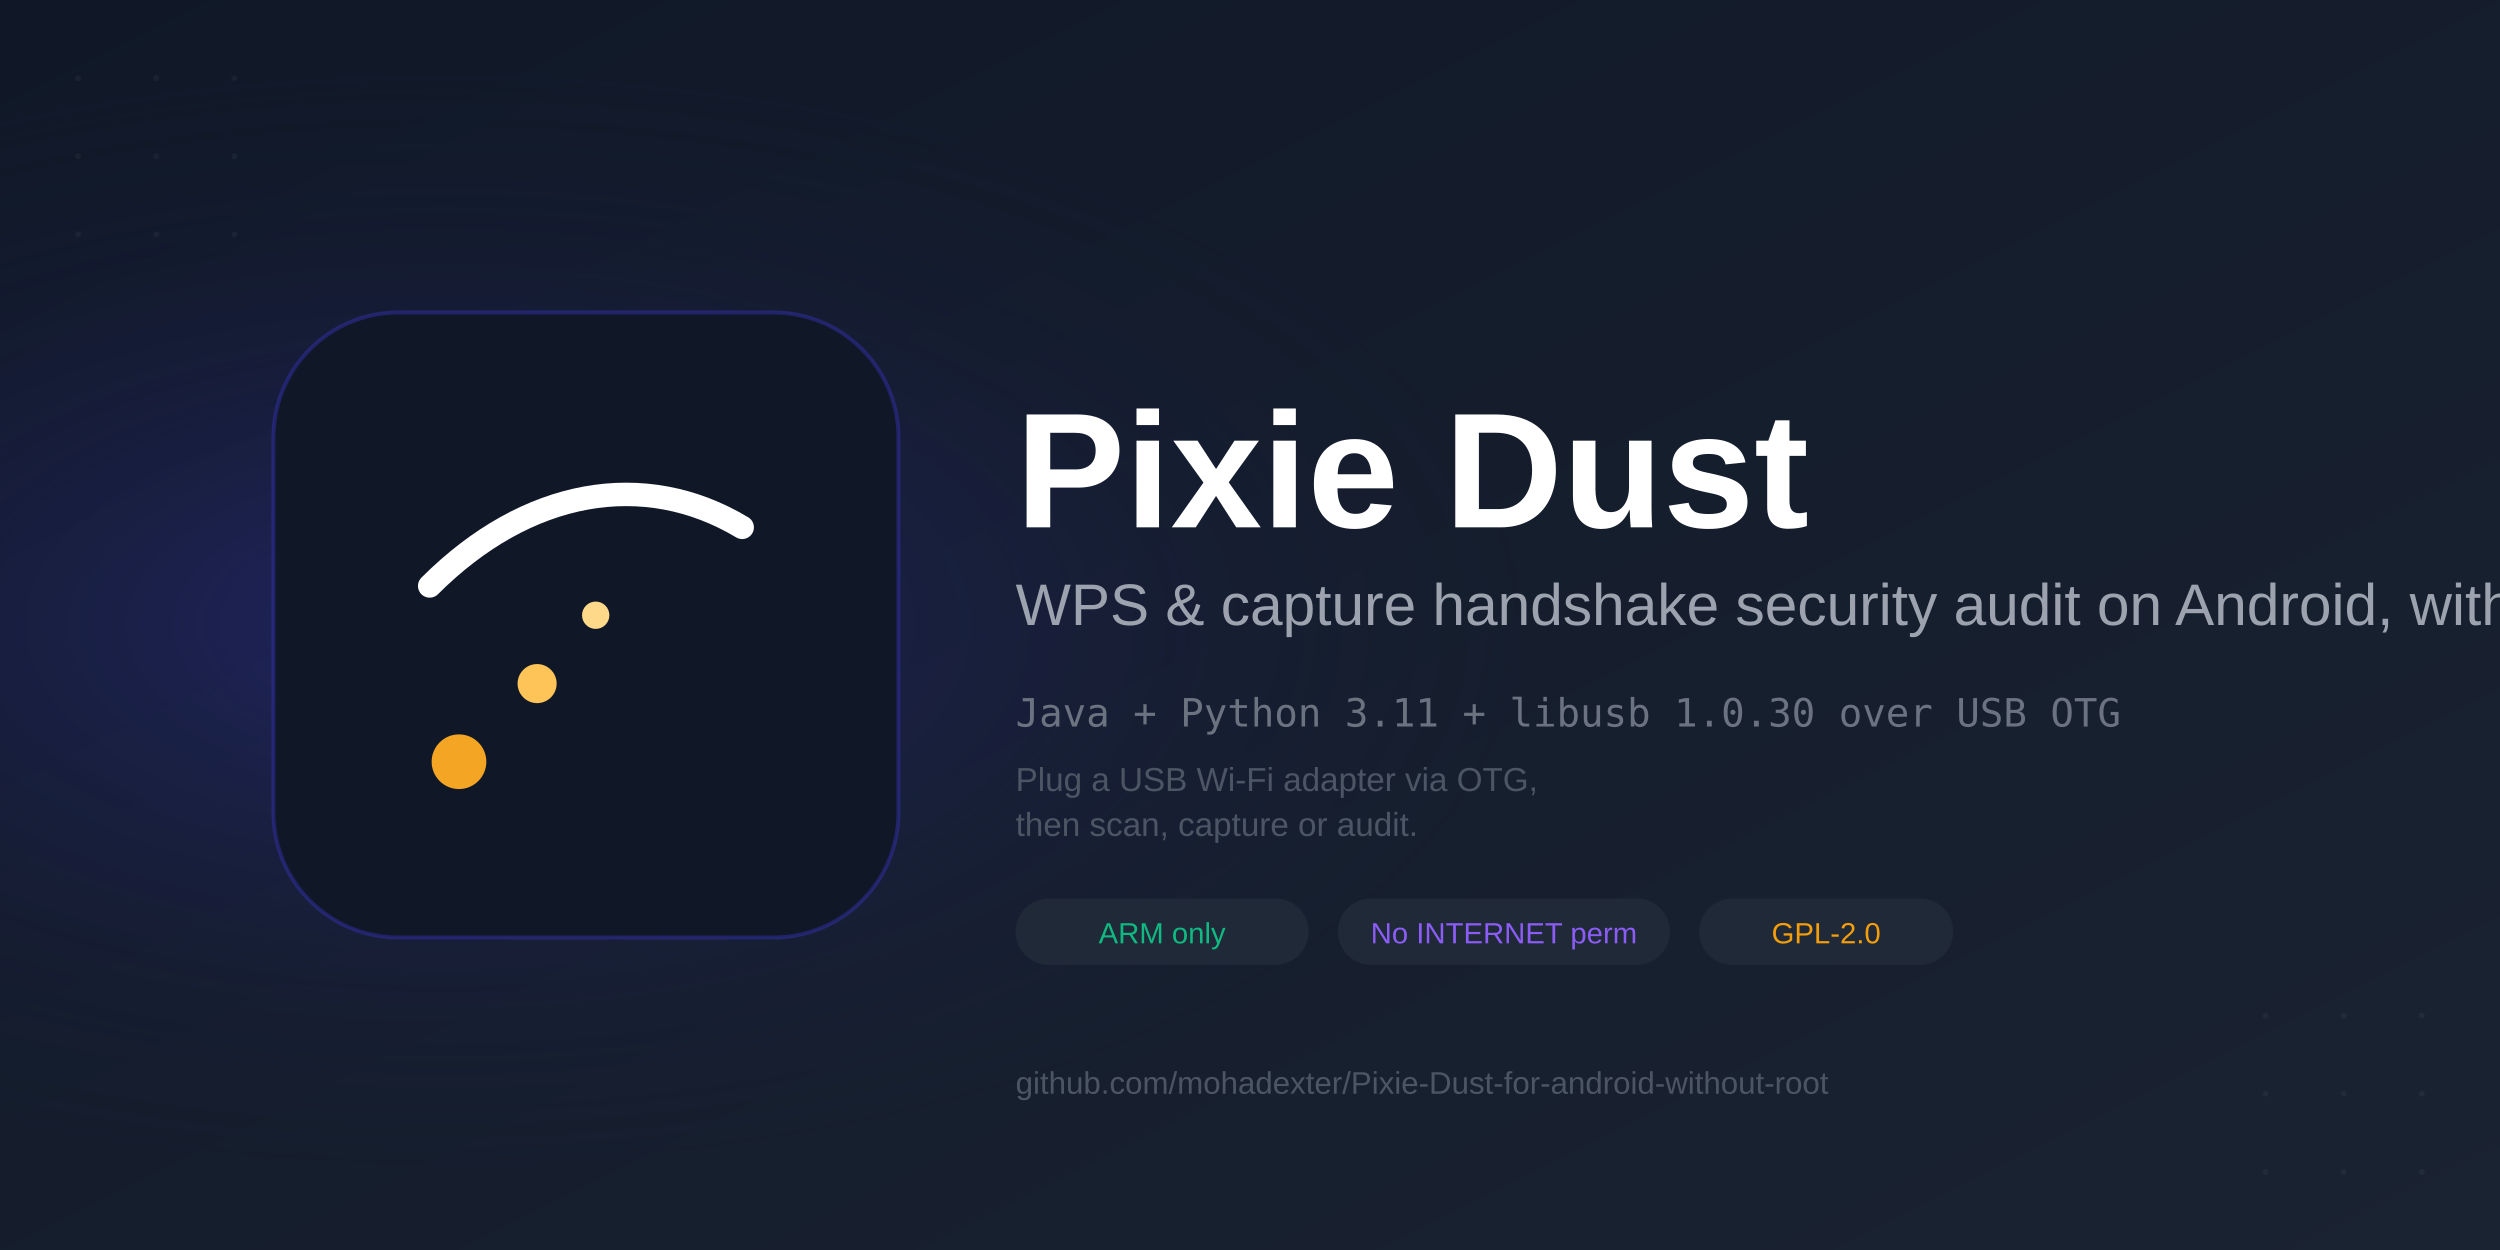
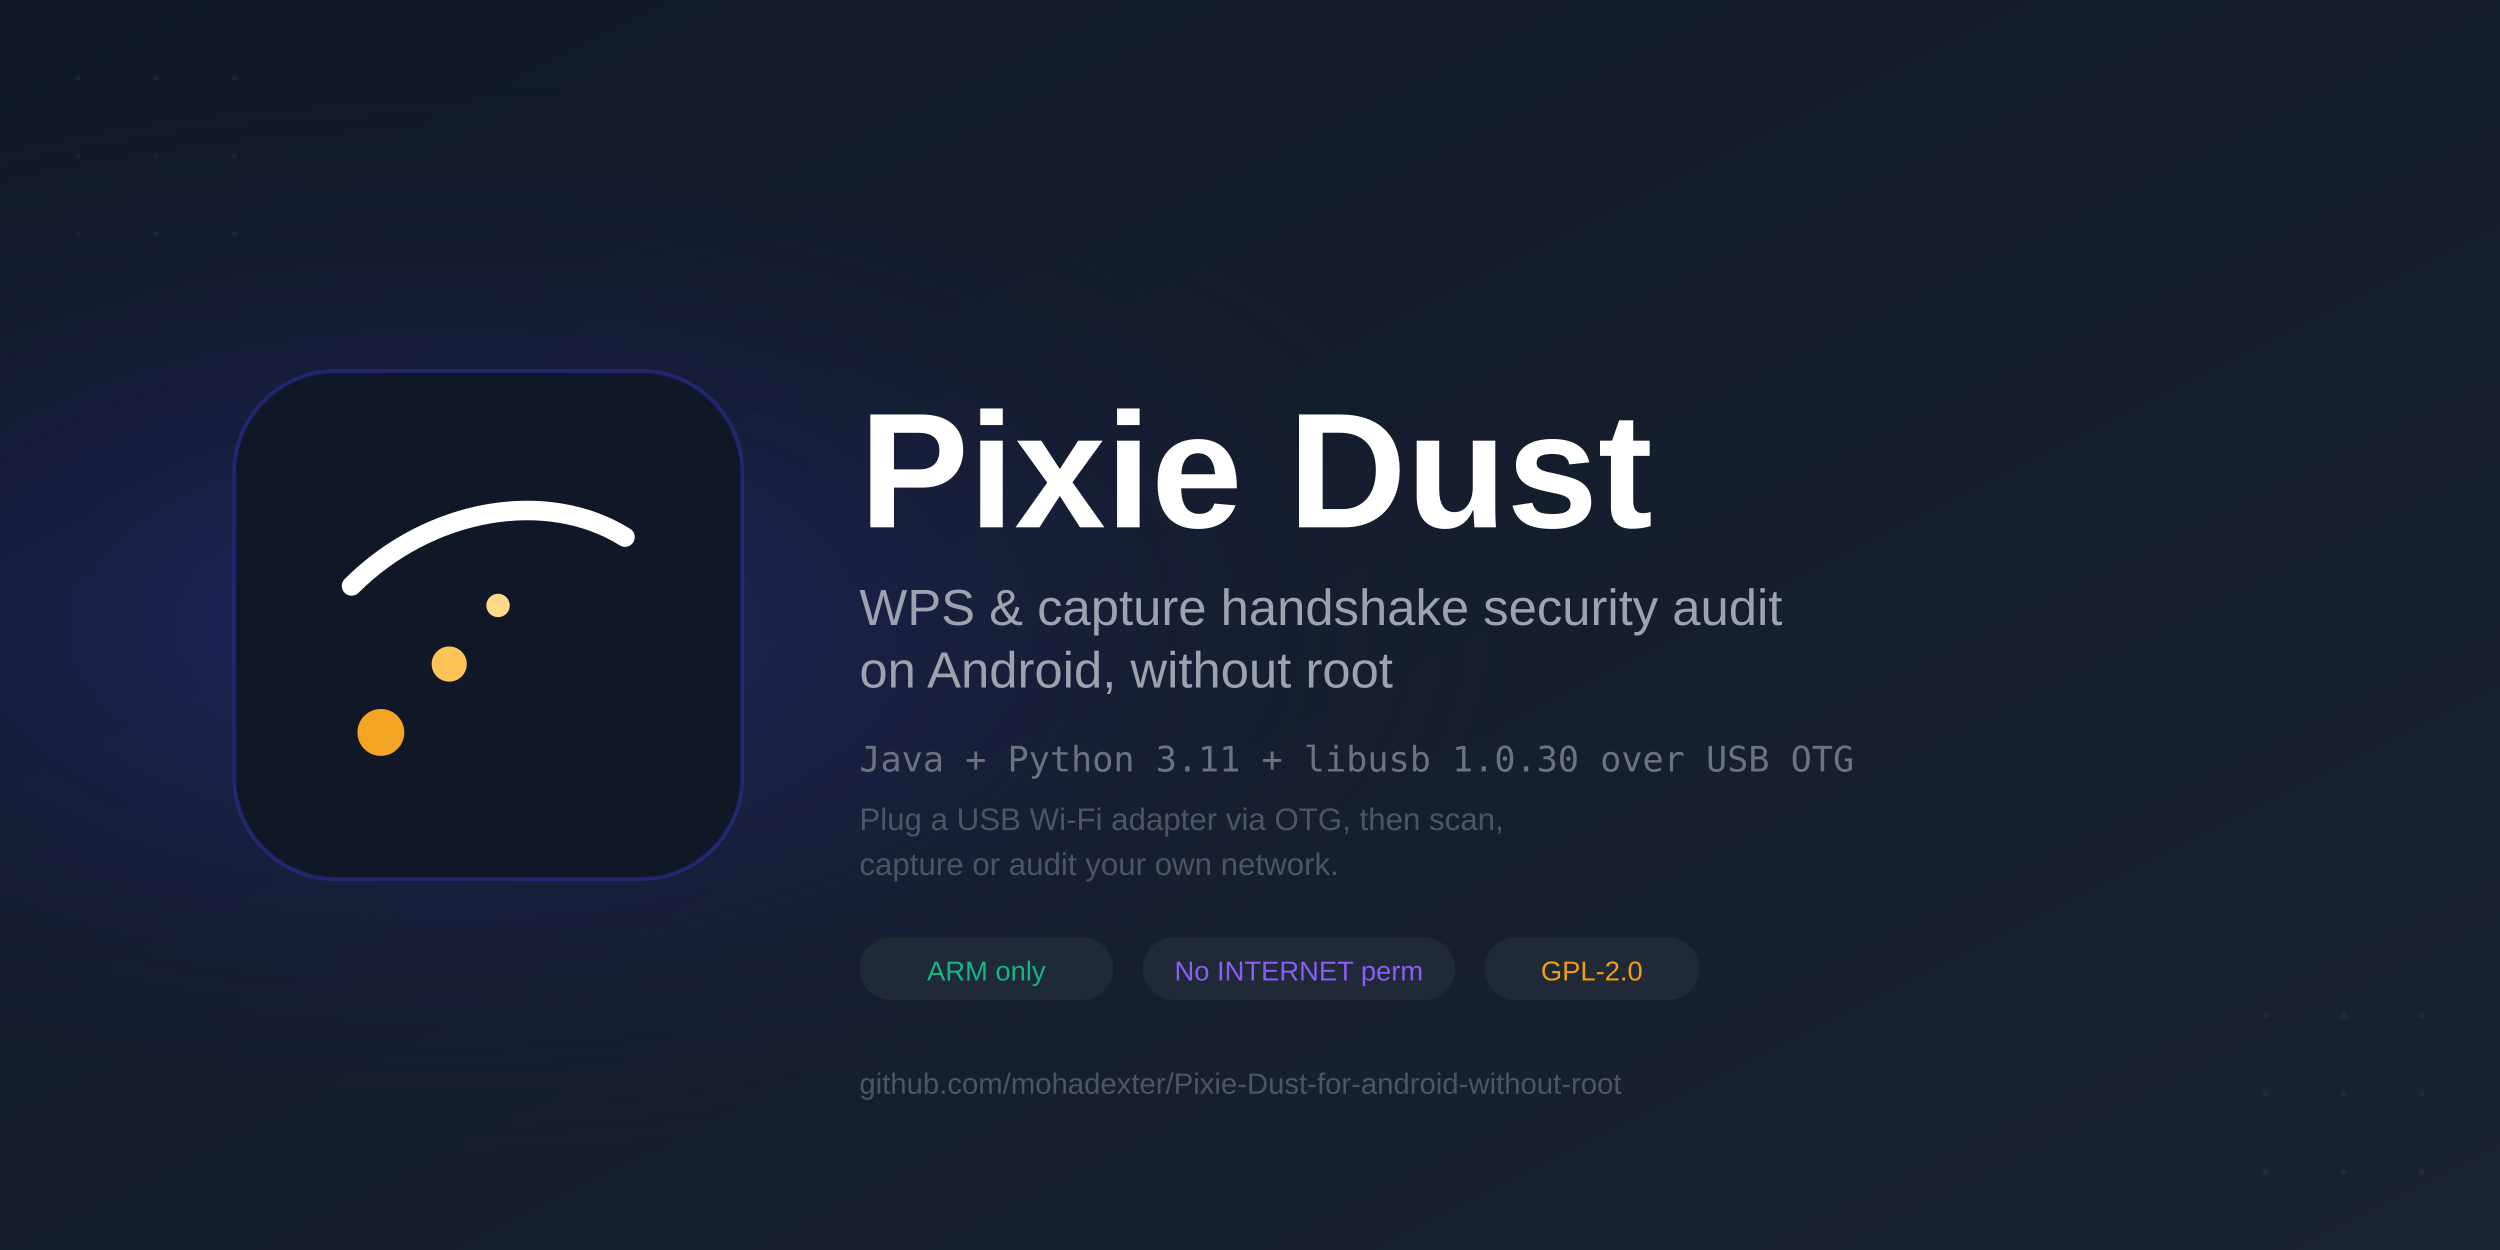
<svg xmlns="http://www.w3.org/2000/svg" width="1280" height="640" viewBox="0 0 1280 640">
  <defs>
    <linearGradient id="bg" x1="0" y1="0" x2="1" y2="1">
      <stop offset="0%" stop-color="#101828" />
      <stop offset="100%" stop-color="#1a2332" />
    </linearGradient>
    <radialGradient id="glow" cx="0.18" cy="0.5" r="0.45">
      <stop offset="0%" stop-color="#3B36C9" stop-opacity="0.35" />
      <stop offset="100%" stop-color="#101828" stop-opacity="0" />
    </radialGradient>
  </defs>
  <rect width="1280" height="640" fill="url(#bg)" />
  <rect width="1280" height="640" fill="url(#glow)" />
  <g fill="#ffffff" fill-opacity="0.04">
    <circle cx="40" cy="40" r="1.5" />
    <circle cx="80" cy="40" r="1.5" />
    <circle cx="120" cy="40" r="1.5" />
    <circle cx="40" cy="80" r="1.5" />
    <circle cx="80" cy="80" r="1.5" />
    <circle cx="120" cy="80" r="1.5" />
    <circle cx="40" cy="120" r="1.5" />
    <circle cx="80" cy="120" r="1.5" />
    <circle cx="120" cy="120" r="1.5" />
    <circle cx="1160" cy="520" r="1.5" />
    <circle cx="1200" cy="520" r="1.5" />
    <circle cx="1240" cy="520" r="1.5" />
    <circle cx="1160" cy="560" r="1.5" />
    <circle cx="1200" cy="560" r="1.5" />
    <circle cx="1240" cy="560" r="1.5" />
    <circle cx="1160" cy="600" r="1.5" />
    <circle cx="1200" cy="600" r="1.5" />
    <circle cx="1240" cy="600" r="1.5" />
  </g>
-   <g transform="translate(140,160)">
-     <rect width="320" height="320" rx="64" ry="64" fill="#101828" />
-     <rect width="320" height="320" rx="64" ry="64" fill="none" stroke="#3B36C9" stroke-width="2" stroke-opacity="0.4" />
-     <path d="M80,140 C130,90 190,80 240,110" fill="none" stroke="#FFFFFF" stroke-width="12" stroke-linecap="round" />
-     <circle cx="95" cy="230" r="14" fill="#F5A524" />
-     <circle cx="135" cy="190" r="10" fill="#FFC457" />
-     <circle cx="165" cy="155" r="7" fill="#FFD98A" />
+   <g transform="translate(120,190)">
+     <rect width="260" height="260" rx="52" ry="52" fill="#101828" />
+     <rect width="260" height="260" rx="52" ry="52" fill="none" stroke="#3B36C9" stroke-width="2" stroke-opacity="0.4" />
+     <path d="M60,110 C100,70 160,60 200,85" fill="none" stroke="#FFFFFF" stroke-width="10" stroke-linecap="round" />
+     <circle cx="75" cy="185" r="12" fill="#F5A524" />
+     <circle cx="110" cy="150" r="9" fill="#FFC457" />
+     <circle cx="135" cy="120" r="6" fill="#FFD98A" />
  </g>
-   <text x="520" y="270" font-family="Segoe UI, Arial, sans-serif" font-size="84" font-weight="700" fill="#FFFFFF">Pixie Dust</text>
-   <text x="520" y="320" font-family="Segoe UI, Arial, sans-serif" font-size="30" fill="#9CA3AF">WPS &amp; capture handshake security audit on Android, without root</text>
-   <text x="520" y="372" font-family="Consolas, monospace" font-size="20" fill="#6B7280">Java + Python 3.11 + libusb 1.0.30 over USB OTG</text>
-   <text x="520" y="405" font-family="Segoe UI, Arial, sans-serif" font-size="17" fill="#4B5563">Plug a USB Wi-Fi adapter via OTG,</text>
-   <text x="520" y="428" font-family="Segoe UI, Arial, sans-serif" font-size="17" fill="#4B5563">then scan, capture or audit.</text>
-   <g transform="translate(520,460)">
-     <rect width="150" height="34" rx="17" fill="#1F2937" />
-     <text x="75" y="23" font-family="Segoe UI, Arial, sans-serif" font-size="15" fill="#10B981" text-anchor="middle">ARM only</text>
-     <rect x="165" width="170" height="34" rx="17" fill="#1F2937" />
-     <text x="250" y="23" font-family="Segoe UI, Arial, sans-serif" font-size="15" fill="#8B5CF6" text-anchor="middle">No INTERNET perm</text>
-     <rect x="350" width="130" height="34" rx="17" fill="#1F2937" />
-     <text x="415" y="23" font-family="Segoe UI, Arial, sans-serif" font-size="15" fill="#F59E0B" text-anchor="middle">GPL-2.0</text>
+   <text x="440" y="270" font-family="Segoe UI, Arial, sans-serif" font-size="84" font-weight="700" fill="#FFFFFF">Pixie Dust</text>
+   <text x="440" y="320" font-family="Segoe UI, Arial, sans-serif" font-size="26" fill="#9CA3AF">WPS &amp; capture handshake security audit</text>
+   <text x="440" y="352" font-family="Segoe UI, Arial, sans-serif" font-size="26" fill="#9CA3AF">on Android, without root</text>
+   <text x="440" y="395" font-family="Consolas, monospace" font-size="18" fill="#6B7280">Java + Python 3.11 + libusb 1.0.30 over USB OTG</text>
+   <text x="440" y="425" font-family="Segoe UI, Arial, sans-serif" font-size="16" fill="#4B5563">Plug a USB Wi-Fi adapter via OTG, then scan,</text>
+   <text x="440" y="448" font-family="Segoe UI, Arial, sans-serif" font-size="16" fill="#4B5563">capture or audit your own network.</text>
+   <g transform="translate(440,480)">
+     <rect width="130" height="32" rx="16" fill="#1F2937" />
+     <text x="65" y="22" font-family="Segoe UI, Arial, sans-serif" font-size="14" fill="#10B981" text-anchor="middle">ARM only</text>
+     <rect x="145" width="160" height="32" rx="16" fill="#1F2937" />
+     <text x="225" y="22" font-family="Segoe UI, Arial, sans-serif" font-size="14" fill="#8B5CF6" text-anchor="middle">No INTERNET perm</text>
+     <rect x="320" width="110" height="32" rx="16" fill="#1F2937" />
+     <text x="375" y="22" font-family="Segoe UI, Arial, sans-serif" font-size="14" fill="#F59E0B" text-anchor="middle">GPL-2.0</text>
  </g>
-   <text x="520" y="560" font-family="Segoe UI, Arial, sans-serif" font-size="16" fill="#4B5563">github.com/mohadexter/Pixie-Dust-for-android-without-root</text>
+   <text x="440" y="560" font-family="Segoe UI, Arial, sans-serif" font-size="15" fill="#4B5563">github.com/mohadexter/Pixie-Dust-for-android-without-root</text>
</svg>
